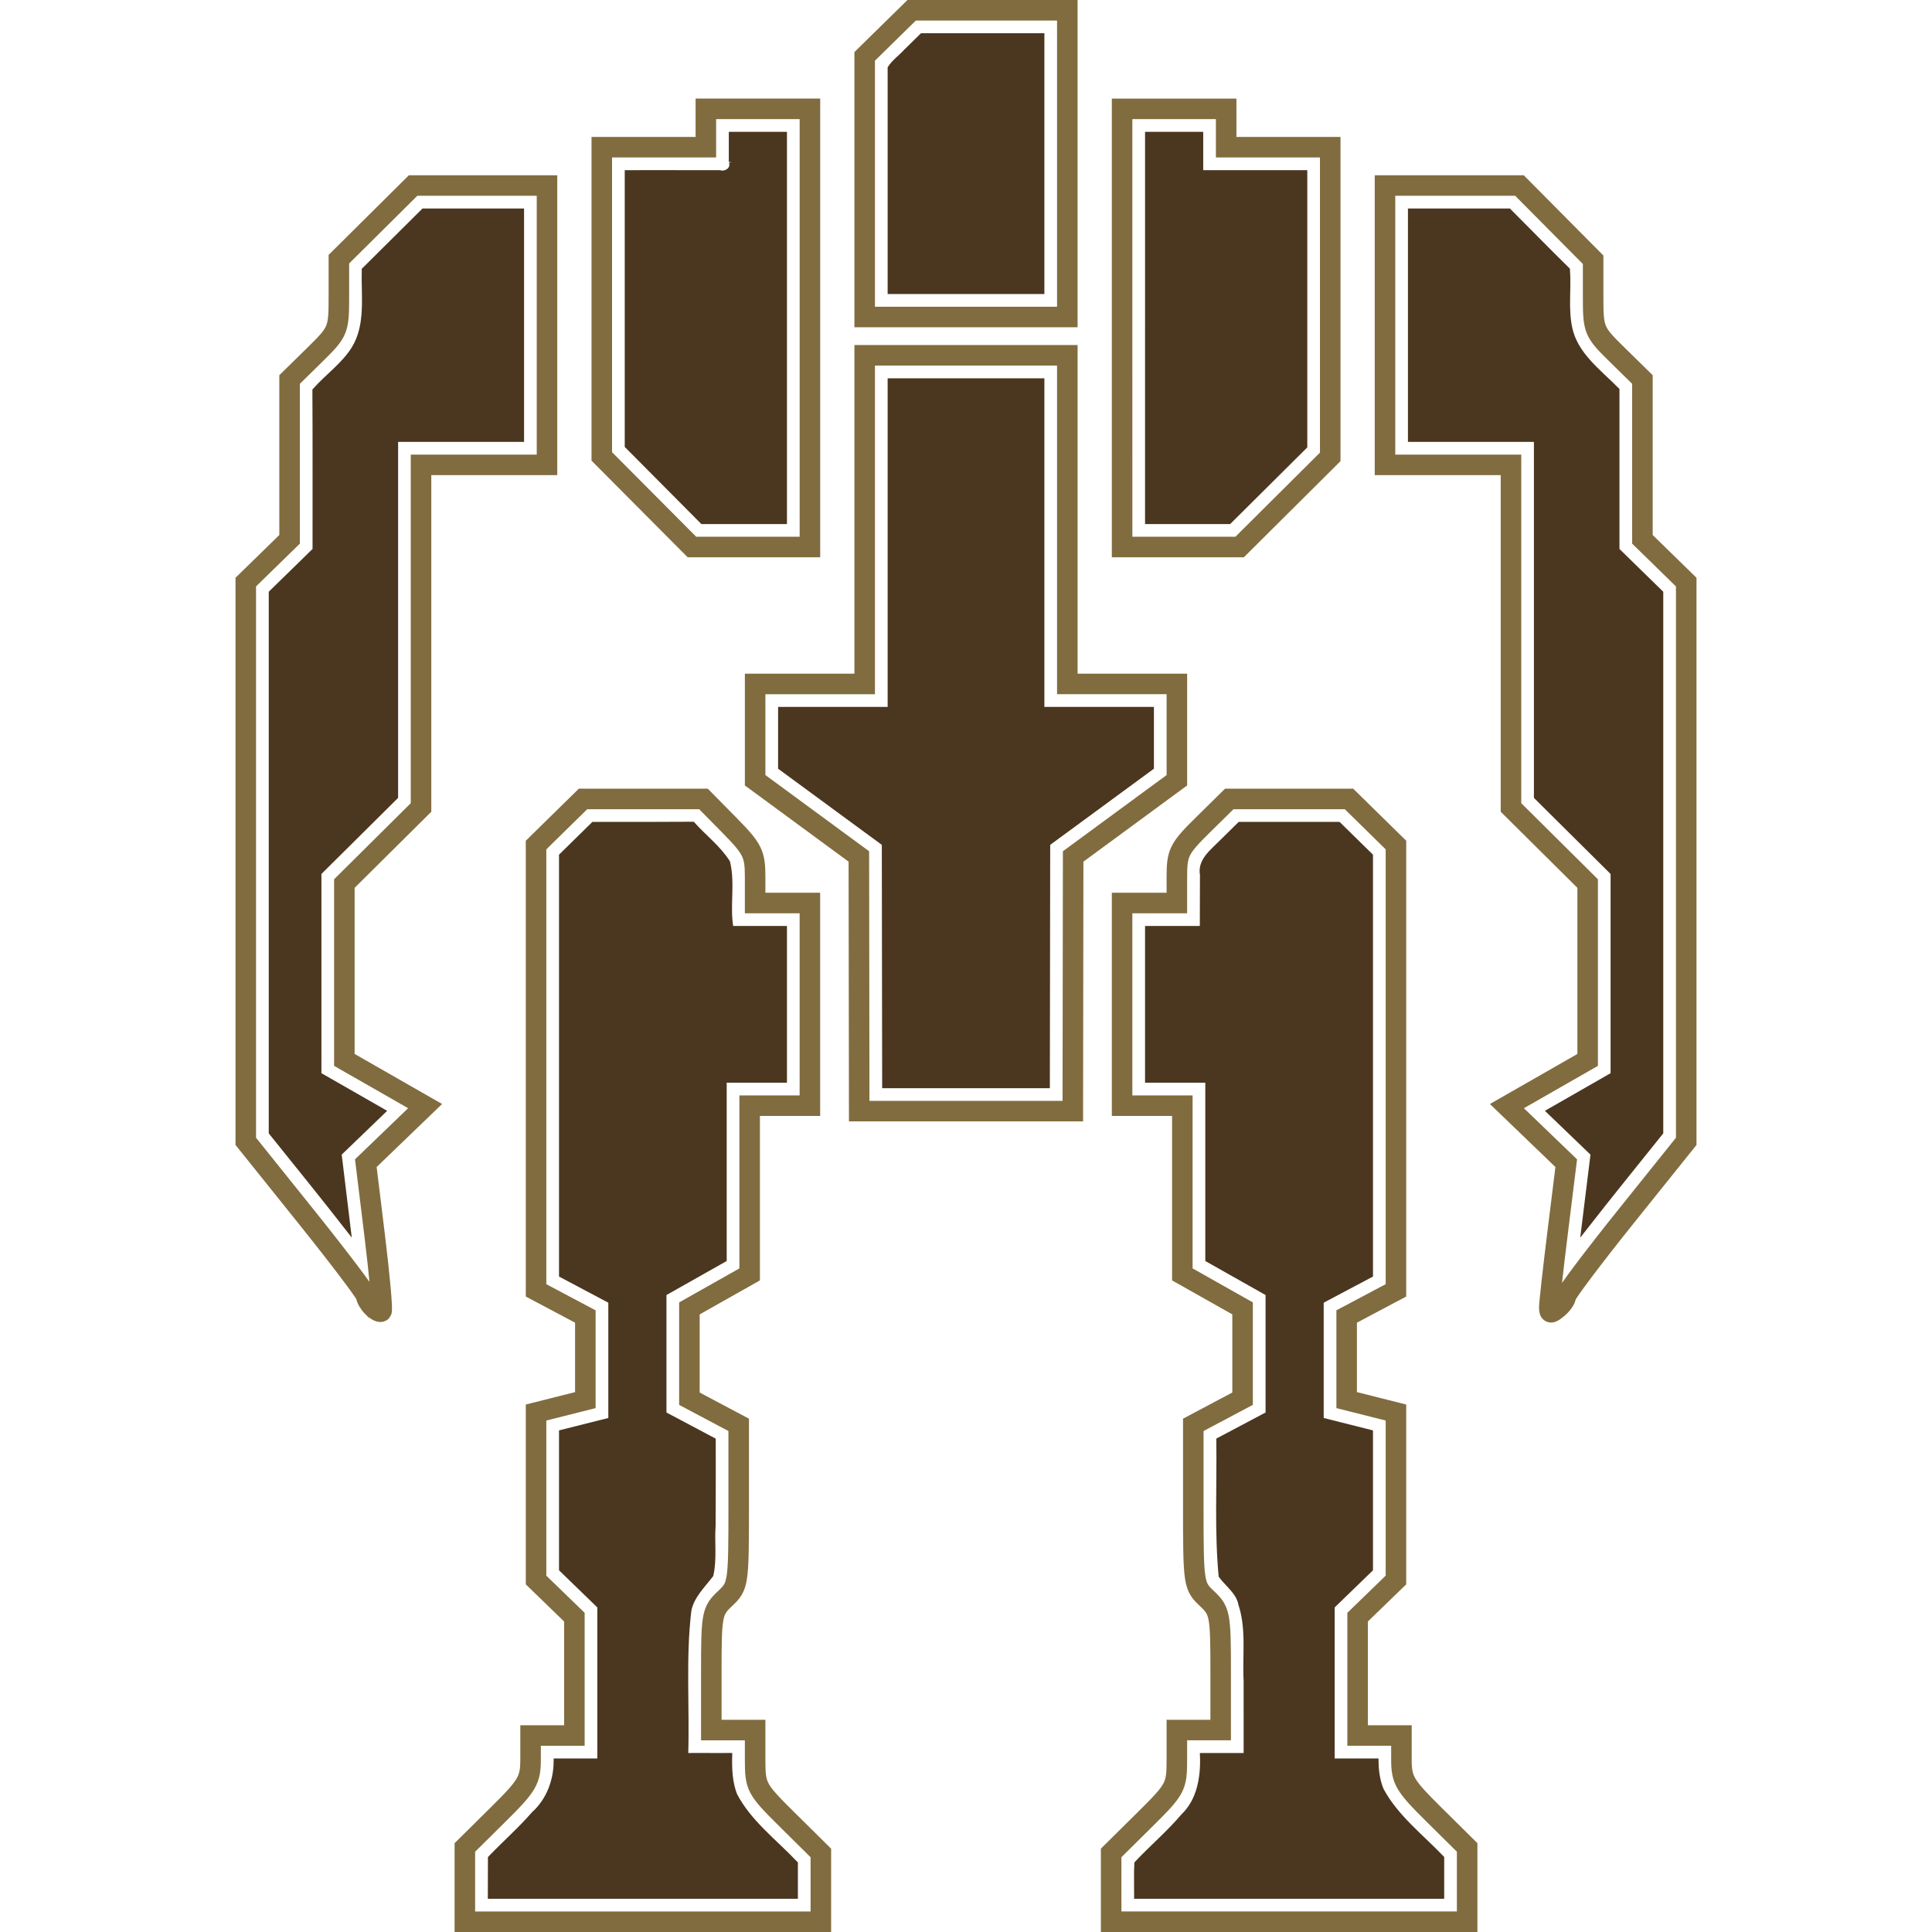
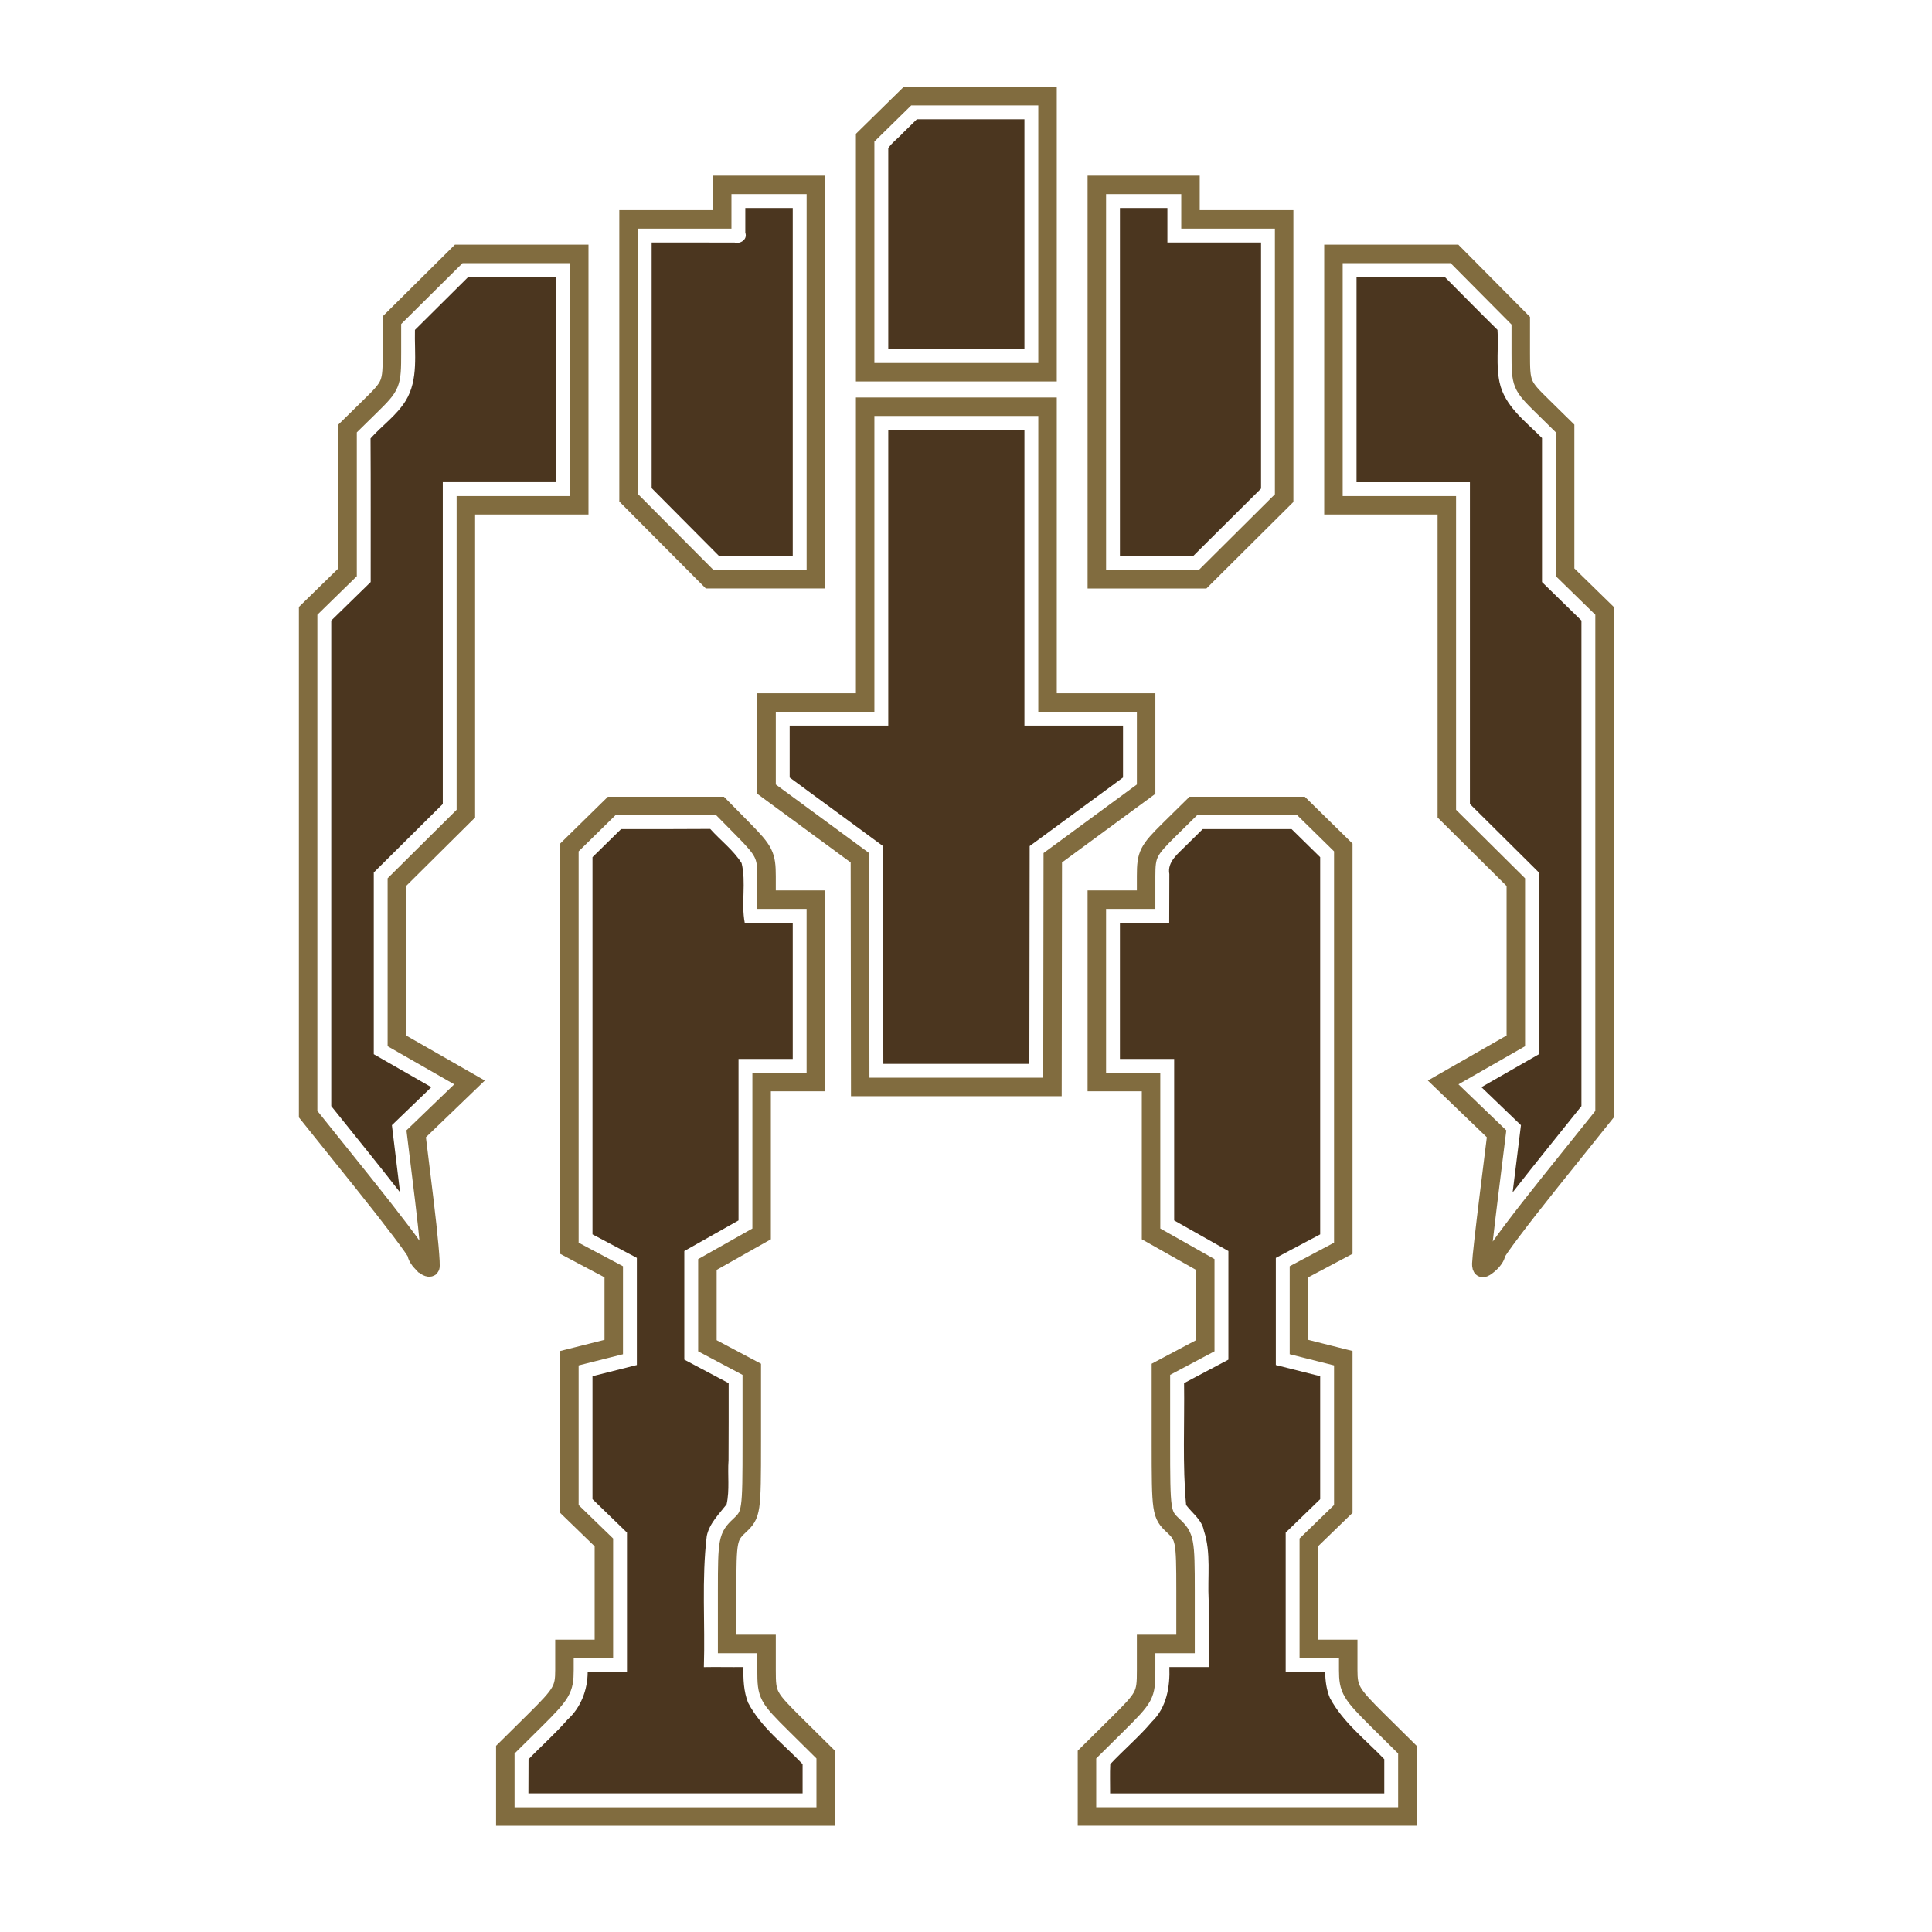
- <svg xmlns="http://www.w3.org/2000/svg" width="1000" height="1000" viewBox="0 0 264.583 264.583" version="1.1" id="mechSVG">
+ <svg xmlns="http://www.w3.org/2000/svg" viewBox="0 0 264.583 264.583" version="1.1" id="mechSVG">
  <defs id="defs1678" />
-   <g id="layer1" style="display:inline" transform="translate(-24.38236,52.33857)">
-     <g id="mech_outline" transform="translate(32.25262)">
-       <g id="mechHead" opacity="1" class="enabled">
-         <path fill="#000000" fill-opacity="0" stroke="#816c3f" stroke-width="2.812" stroke-miterlimit="4" stroke-dasharray="none" d="m 110.545,-26.774 v -17.845 l 3.216,-3.156 3.216,-3.156 h 10.66 10.66 v 21.002 21.002 h -13.876 -13.876 z" class="mechHead" id="head_armor" stroke-opacity="1" />
-         <path fill="#4b361f" fill-opacity="1" stroke="#4b361f" stroke-width="0.744" stroke-miterlimit="4" stroke-dasharray="none" d="m 116.227,-45.272 c -0.689,0.766 -1.633,1.426 -2.164,2.258 0,10.19 0,20.379 0,30.569 6.907,0 13.813,0 20.72,0 0,-11.657 0,-23.314 0,-34.971 -5.457,0 -10.914,0 -16.371,0 -0.728,0.714 -1.457,1.429 -2.185,2.143 z" class="mechHead" id="head_structure" stroke-opacity="1" />
-       </g>
-       <g id="mechLT" opacity="1" class="enabled">
-         <path fill="#000000" fill-opacity="0" stroke="#816c3f" stroke-width="2.812" stroke-miterlimit="4" stroke-dasharray="none" d="m 145.798,-7.429 v -30.002 h 7.126 7.126 v 2.625 2.625 h 7.126 7.126 v 21.206 21.206 l -6.204,6.171 -6.204,6.171 h -8.047 -8.047 z" class="mechLT" id="lt_armor" stroke-opacity="1" />
-         <path fill="#4b361f" fill-opacity="1" stroke="#4b361f" stroke-width="0.744" stroke-miterlimit="4" stroke-dasharray="none" d="m 149.314,-7.429 c 0,8.829 0,17.659 0,26.488 3.709,0 7.418,0 11.127,0 3.449,-3.427 6.897,-6.854 10.346,-10.281 0,-12.481 0,-24.962 0,-37.443 -4.75,0 -9.501,0 -14.251,0 0,-1.75 0,-3.5 0,-5.249 -2.407,0 -4.814,0 -7.221,0 0,8.828 0,17.657 0,26.485 z" class="mechLT" id="lt_structure" stroke-opacity="1" />
-       </g>
-       <g id="mechRT" opacity="1" class="enabled">
-         <path fill="#000000" fill-opacity="0" stroke="#816c3f" stroke-width="2.812" stroke-miterlimit="4" stroke-dasharray="none" d="m 80.714,16.37 -6.171,-6.204 v -21.174 -21.174 h 7.126 7.126 v -2.625 -2.625 h 7.126 7.126 v 30.002 30.002 h -8.08 -8.08 z" class="mechRT" id="rt_armor" stroke-opacity="1" />
-         <path fill="#4b361f" fill-opacity="1" stroke="#4b361f" stroke-width="0.744" stroke-miterlimit="4" stroke-dasharray="none" d="m 92.31,-30.152 c 0.369,0.998 -0.716,1.743 -1.627,1.493 -4.14,-0.016 -8.428,-2.34e-4 -12.624,-0.006 0,12.46 0,24.919 0,37.379 3.427,3.449 6.854,6.897 10.281,10.346 3.73,0 7.459,0 11.189,0 0,-17.658 0,-35.316 0,-52.974 -2.406,0 -4.813,2e-6 -7.219,0 0,1.254 0,2.508 0,3.763 z" class="mechRT" id="rt_structure" stroke-opacity="1" />
-       </g>
-       <g id="mechCT" opacity="1" class="enabled">
-         <path fill="#000000" fill-opacity="0" stroke="#816c3f" stroke-width="2.812" stroke-miterlimit="4" stroke-dasharray="none" d="m 109.772,82.391 -0.024,-17.439 -7.102,-5.218 -7.102,-5.218 v -6.595 -6.595 h 7.501 7.501 V 18.823 -3.679 h 13.876 13.876 v 22.502 22.502 h 7.501 7.501 v 6.595 6.595 l -7.102,5.218 -7.102,5.218 -0.024,17.439 -0.024,17.439 H 124.421 109.795 l -0.024,-17.439 z" class="mechCT" id="ct_armor" stroke-opacity="1" />
-         <path fill="#4b361f" fill-opacity="1" stroke="#4b361f" stroke-width="0.744" stroke-miterlimit="4" stroke-dasharray="none" d="m 114.063,18.823 c 0,8.673 0,17.346 0,26.018 -5.001,0 -10.002,0 -15.003,0 0,2.635 0,5.269 0,7.904 4.735,3.476 9.468,6.954 14.204,10.429 0.015,11.047 0.033,22.094 0.049,33.141 7.407,0 14.813,0 22.22,0 0.015,-11.047 0.032,-22.094 0.047,-33.141 4.736,-3.475 9.469,-6.953 14.204,-10.429 0,-2.635 0,-5.269 0,-7.904 -5,0 -10.001,0 -15.001,0 0,-15.001 0,-30.001 0,-45.002 -6.907,0 -13.813,0 -20.72,0 0,6.328 0,12.656 0,18.984 z" class="mechCT" id="ct_structure" stroke-opacity="1" />
-       </g>
-       <g id="mechLA" opacity="1" class="enabled">
-         <path fill="#000000" fill-opacity="0" stroke="#816c3f" stroke-width="2.812" stroke-miterlimit="4" stroke-dasharray="none" d="m 204.303,126.714 c 0,-0.579 0.522,-5.261 1.16,-10.405 l 1.16,-9.353 -4.063,-3.908 -4.063,-3.908 5.529,-3.163 5.529,-3.163 V 80.737 68.662 l -5.25,-5.21 -5.25,-5.21 V 34.782 11.323 h -8.626 -8.626 v -19.127 -19.127 h 9.208 9.208 l 5.043,5.082 5.043,5.082 v 4.888 c 0,4.802 0.059,4.946 3.375,8.2 l 3.375,3.313 V 10.576 21.519 l 3,2.93 3,2.93 v 38.294 38.294 l -8.251,10.288 c -4.538,5.658 -8.251,10.593 -8.251,10.966 0,0.373 -0.506,1.098 -1.125,1.612 -0.909,0.754 -1.125,0.732 -1.125,-0.118 z" class="mechLA" id="left_arm_armor" stroke-opacity="1" />
-         <path fill="#4b361f" fill-opacity="1" stroke="#4b361f" stroke-width="0.744" stroke-miterlimit="4" stroke-dasharray="none" d="m 185.317,-7.803 c 0,5.204 0,10.407 0,15.611 5.751,0 11.502,0 17.253,0 0,16.322 0,32.645 0,48.967 3.5,3.473 6.998,6.948 10.499,10.421 0,9.218 0,18.435 0,27.653 -2.917,1.671 -5.835,3.34 -8.752,5.011 2.006,1.929 4.011,3.858 6.017,5.786 -0.426,3.408 -0.854,6.816 -1.266,10.226 3.442,-4.416 6.972,-8.761 10.47,-13.132 0,-24.628 0,-49.255 0,-73.883 -2,-1.953 -3.999,-3.906 -5.999,-5.859 0,-7.304 0,-14.609 0,-21.913 -2.482,-2.521 -5.696,-4.825 -6.464,-8.498 -0.561,-2.621 -0.126,-5.311 -0.309,-7.961 -2.695,-2.656 -5.344,-5.357 -8.013,-8.039 -4.479,0 -8.957,0 -13.436,0 0,5.204 0,10.407 0,15.611 z" class="mechLA" id="left_arm_structure" stroke-opacity="1" />
-       </g>
-       <g id="mechRA" opacity="1" class="enabled">
-         <path fill="#000000" fill-opacity="0" stroke="#816c3f" stroke-width="2.812" stroke-miterlimit="4" stroke-dasharray="none" d="m 43.177,126.669 c -0.488,-0.488 -0.888,-1.167 -0.888,-1.508 0,-0.341 -3.713,-5.25 -8.251,-10.908 L 25.788,103.966 V 65.672 27.378 l 3,-2.93 3,-2.93 V 10.576 -0.366 L 35.164,-3.679 c 3.322,-3.26 3.375,-3.391 3.375,-8.239 v -4.927 l 5.082,-5.043 5.082,-5.043 h 9.169 9.169 v 19.127 19.127 h -8.626 -8.626 v 23.46 23.46 l -5.25,5.21 -5.25,5.21 v 12.075 12.075 l 5.529,3.163 5.529,3.163 -4.059,3.908 -4.059,3.908 1.223,9.996 c 0.672,5.498 1.086,10.133 0.918,10.301 -0.167,0.167 -0.704,-0.095 -1.192,-0.583 z" class="mechRA" id="right_arm_armor" stroke-opacity="1" />
-         <path fill="#4b361f" fill-opacity="1" stroke="#4b361f" stroke-width="0.744" stroke-miterlimit="4" stroke-dasharray="none" d="m 46.099,-19.397 c -1.353,1.343 -2.706,2.687 -4.058,4.03 -0.095,3.593 0.57,7.53 -1.398,10.762 -1.392,2.255 -3.616,3.793 -5.359,5.746 0.043,7.285 0.015,14.571 0.021,21.856 -2,1.953 -3.999,3.906 -5.999,5.859 0,24.628 0,49.257 0,73.885 3.496,4.367 7.031,8.705 10.468,13.119 -0.408,-3.406 -0.827,-6.811 -1.24,-10.216 1.999,-1.929 4.001,-3.854 6.002,-5.781 -2.92,-1.672 -5.84,-3.343 -8.76,-5.016 0,-9.218 0,-18.435 0,-27.653 3.501,-3.473 7.001,-6.947 10.501,-10.421 0,-16.322 0,-32.645 0,-48.967 5.75,0 11.5,0 17.25,0 0,-10.407 0,-20.814 0,-31.221 -4.461,0 -8.921,0 -13.382,0 -1.348,1.339 -2.697,2.678 -4.045,4.017 z" class="mechRA" id="right_arm_structure" stroke-opacity="1" />
-       </g>
-       <g id="mechLL" opacity="1" class="enabled">
-         <path fill="#000000" fill-opacity="0" stroke="#816c3f" stroke-width="2.812" stroke-miterlimit="4" stroke-dasharray="none" d="M 144.298,206.127 V 201.416 l 4.5,-4.453 c 4.37,-4.325 4.5,-4.568 4.5,-8.415 v -3.961 h 3 3 v -8.12 c 0,-7.691 -0.099,-8.213 -1.875,-9.882 -1.835,-1.724 -1.875,-1.997 -1.875,-12.778 v -11.016 l 3.375,-1.791 3.375,-1.791 v -6.183 -6.183 l -4.125,-2.328 -4.125,-2.328 V 110.634 99.08 h -4.125 -4.125 V 85.204 71.327 h 3.75 3.75 v -3.591 c 0,-3.295 0.296,-3.882 3.589,-7.126 l 3.589,-3.535 h 8.197 8.197 l 3.216,3.156 3.216,3.156 v 30.492 30.492 l -3.375,1.791 -3.375,1.791 v 5.725 5.725 l 3.375,0.85 3.375,0.85 v 11.468 11.468 l -2.625,2.544 -2.625,2.544 v 8.104 8.104 h 3 3 v 3.211 c 0,2.93 0.394,3.601 4.5,7.665 l 4.5,4.453 v 5.086 5.086 h -24.377 -24.377 z" class="mechLL" id="left_leg_armor" stroke-opacity="1" />
-         <path fill="#4b361f" fill-opacity="1" stroke="#4b361f" stroke-width="0.744" stroke-miterlimit="4" stroke-dasharray="none" d="m 159.363,63.109 c -1.156,1.183 -2.885,2.443 -2.53,4.331 -0.008,2.468 -0.012,4.935 -0.02,7.403 -2.5,0 -4.999,0 -7.499,0 0,6.907 0,13.815 0,20.722 2.751,0 5.501,0 8.252,0 0,8.191 0,16.382 0,24.573 2.75,1.553 5.501,3.105 8.252,4.658 0,5.51 0,11.019 0,16.529 -2.249,1.189 -4.496,2.38 -6.744,3.571 0.085,6.179 -0.256,12.453 0.311,18.548 0.944,1.266 2.401,2.245 2.706,3.902 1.12,3.39 0.536,7.011 0.722,10.51 7.2e-4,3.415 0.001,6.831 0.002,10.246 -1.993,0 -3.986,0 -5.979,0 0.117,2.944 -0.417,6.171 -2.643,8.294 -1.955,2.313 -4.28,4.272 -6.351,6.476 -0.075,1.483 -0.012,2.967 -0.022,4.45 13.906,0 27.811,0 41.717,0 0,-1.735 0,-3.47 0,-5.205 -2.864,-2.99 -6.288,-5.602 -8.269,-9.31 -0.524,-1.246 -0.708,-2.611 -0.722,-3.955 -2.003,0 -4.006,0 -6.01,0 0,-7.071 0,-14.142 0,-21.213 1.751,-1.695 3.499,-3.393 5.249,-5.088 0,-6.236 0,-12.473 0,-18.709 -2.25,-0.567 -4.5,-1.131 -6.749,-1.7 0,-5.434 0,-10.869 0,-16.303 2.251,-1.192 4.499,-2.388 6.749,-3.581 0,-19.131 0,-38.262 0,-57.393 -1.451,-1.425 -2.903,-2.849 -4.354,-4.274 -4.505,0 -9.009,0 -13.514,0 -0.851,0.839 -1.702,1.678 -2.553,2.517 z" class="mechLL" id="left_leg_structure" stroke-opacity="1" />
-       </g>
-       <g id="mechRL" opacity="1" class="enabled">
-         <path fill="#000000" fill-opacity="0" stroke="#816c3f" stroke-width="2.812" stroke-miterlimit="4" stroke-dasharray="none" d="m 55.791,205.752 v -5.086 l 4.5,-4.453 c 4.106,-4.063 4.5,-4.735 4.5,-7.665 v -3.211 h 3 3 v -8.104 -8.104 l -2.625,-2.544 -2.625,-2.544 v -11.468 -11.468 l 3.375,-0.85 3.375,-0.85 v -5.725 -5.725 l -3.375,-1.791 -3.375,-1.791 V 93.881 63.389 l 3.216,-3.156 3.216,-3.156 h 8.25 8.25 l 3.535,3.589 c 3.206,3.255 3.535,3.918 3.535,7.126 v 3.537 h 3.75 3.75 v 13.876 13.876 h -4.125 -4.125 v 11.554 11.554 l -4.125,2.328 -4.125,2.328 v 6.183 6.183 l 3.375,1.791 3.375,1.791 v 11.016 c 0,10.781 -0.04,11.054 -1.875,12.778 -1.776,1.669 -1.875,2.19 -1.875,9.882 v 8.12 h 3 3 v 3.961 c 0,3.847 0.13,4.09 4.5,8.415 l 4.5,4.453 v 4.711 4.711 H 80.168 55.791 Z" class="mechRL" id="right_leg_armor" stroke-opacity="1" />
-         <path fill="#4b361f" fill-opacity="1" stroke="#4b361f" stroke-width="0.744" stroke-miterlimit="4" stroke-dasharray="none" d="m 80.205,60.594 c -2.265,-8.62e-4 -4.531,-0.002 -6.796,-0.003 -1.451,1.424 -2.901,2.847 -4.352,4.271 0,19.132 -2e-6,38.263 0,57.395 2.251,1.193 4.5,2.389 6.752,3.581 0,5.434 0,10.869 0,16.303 -2.25,0.569 -4.501,1.133 -6.752,1.7 0,6.236 -2e-6,12.473 0,18.709 1.75,1.696 3.498,3.394 5.249,5.088 0,7.071 0,14.142 0,21.213 -1.994,0 -3.987,0 -5.981,0 -0.007,2.698 -1.038,5.424 -3.068,7.248 -1.85,2.133 -3.98,3.997 -5.933,6.032 -0.014,1.73 -0.022,3.46 -0.018,5.19 13.907,0 27.815,0 41.722,0 0,-1.484 0,-2.969 0,-4.453 -2.862,-3.017 -6.343,-5.609 -8.301,-9.357 -0.67,-1.717 -0.745,-3.589 -0.698,-5.41 -2.008,0.025 -4.017,-0.029 -6.025,0.008 0.212,-6.648 -0.358,-13.336 0.441,-19.954 0.398,-1.921 1.877,-3.339 3.018,-4.817 0.488,-2.197 0.133,-4.47 0.295,-6.698 0.021,-3.912 0.025,-7.823 0.019,-11.735 -2.25,-1.193 -4.499,-2.389 -6.749,-3.581 0,-5.51 2e-6,-11.019 0,-16.529 2.749,-1.553 5.499,-3.105 8.249,-4.658 0,-8.191 0,-16.382 0,-24.573 2.751,0 5.501,0 8.252,0 0,-6.907 0,-13.815 0,-20.722 -2.436,0 -4.871,0 -7.307,0 -0.573,-3.002 0.244,-6.097 -0.477,-9.077 -1.274,-2.002 -3.206,-3.444 -4.772,-5.197 -2.256,0.009 -4.512,0.017 -6.767,0.026 z" class="mechRL" id="right_leg_structure" stroke-opacity="1" />
+   <g id="animationGroup">
+     <animateTransform id="loadingAnim" attributeName="transform" type="rotate" from="0 132.292 132.292" to="360 132.292 132.292" dur="2s" repeatCount="indefinite" begin="indefinite" />
+     <g id="transformLayer" transform="scale(0.9 0.9) translate(13.22917,13.22917)">
+       <g id="layer1" style="display:inline" transform="translate(-24.38236,52.33857)">
+         <g id="mech_outline" transform="translate(32.25262)">
+           <g id="mechHead" opacity="1" class="enabled">
+             <path fill="#000000" fill-opacity="0" stroke="#816c3f" stroke-width="2.812" stroke-miterlimit="4" stroke-dasharray="none" d="m 110.545,-26.774 v -17.845 l 3.216,-3.156 3.216,-3.156 h 10.66 10.66 v 21.002 21.002 h -13.876 -13.876 z" class="mechHead" id="head_armor">
+                   </path>
+             <path fill="#4b361f" fill-opacity="1" stroke="#4b361f" stroke-opacity="0" stroke-width="0.744" stroke-miterlimit="4" stroke-dasharray="none" d="m 116.227,-45.272 c -0.689,0.766 -1.633,1.426 -2.164,2.258 0,10.19 0,20.379 0,30.569 6.907,0 13.813,0 20.72,0 0,-11.657 0,-23.314 0,-34.971 -5.457,0 -10.914,0 -16.371,0 -0.728,0.714 -1.457,1.429 -2.185,2.143 z" class="mechHead" id="head_structure" />
+           </g>
+           <g id="mechLT" opacity="1" class="enabled">
+             <path fill="#000000" fill-opacity="0" stroke="#816c3f" stroke-width="2.812" stroke-miterlimit="4" stroke-dasharray="none" d="m 145.798,-7.429 v -30.002 h 7.126 7.126 v 2.625 2.625 h 7.126 7.126 v 21.206 21.206 l -6.204,6.171 -6.204,6.171 h -8.047 -8.047 z" class="mechLT" id="lt_armor" />
+             <path fill="#4b361f" fill-opacity="1" stroke="#4b361f" stroke-opacity="0" stroke-width="0.744" stroke-miterlimit="4" stroke-dasharray="none" d="m 149.314,-7.429 c 0,8.829 0,17.659 0,26.488 3.709,0 7.418,0 11.127,0 3.449,-3.427 6.897,-6.854 10.346,-10.281 0,-12.481 0,-24.962 0,-37.443 -4.75,0 -9.501,0 -14.251,0 0,-1.75 0,-3.5 0,-5.249 -2.407,0 -4.814,0 -7.221,0 0,8.828 0,17.657 0,26.485 z" class="mechLT" id="lt_structure" />
+           </g>
+           <g id="mechRT" opacity="1" class="enabled">
+             <path fill="#000000" fill-opacity="0" stroke="#816c3f" stroke-width="2.812" stroke-miterlimit="4" stroke-dasharray="none" d="m 80.714,16.37 -6.171,-6.204 v -21.174 -21.174 h 7.126 7.126 v -2.625 -2.625 h 7.126 7.126 v 30.002 30.002 h -8.08 -8.08 z" class="mechRT" id="rt_armor" />
+             <path fill="#4b361f" fill-opacity="1" stroke="#4b361f" stroke-opacity="0" stroke-width="0.744" stroke-miterlimit="4" stroke-dasharray="none" d="m 92.31,-30.152 c 0.369,0.998 -0.716,1.743 -1.627,1.493 -4.14,-0.016 -8.428,-2.34e-4 -12.624,-0.006 0,12.46 0,24.919 0,37.379 3.427,3.449 6.854,6.897 10.281,10.346 3.73,0 7.459,0 11.189,0 0,-17.658 0,-35.316 0,-52.974 -2.406,0 -4.813,2e-6 -7.219,0 0,1.254 0,2.508 0,3.763 z" class="mechRT" id="rt_structure" />
+           </g>
+           <g id="mechCT" opacity="1" class="enabled">
+             <path fill="#000000" fill-opacity="0" stroke="#816c3f" stroke-width="2.812" stroke-miterlimit="4" stroke-dasharray="none" d="m 109.772,82.391 -0.024,-17.439 -7.102,-5.218 -7.102,-5.218 v -6.595 -6.595 h 7.501 7.501 V 18.823 -3.679 h 13.876 13.876 v 22.502 22.502 h 7.501 7.501 v 6.595 6.595 l -7.102,5.218 -7.102,5.218 -0.024,17.439 -0.024,17.439 H 124.421 109.795 l -0.024,-17.439 z" class="mechCT" id="ct_armor" />
+             <path fill="#4b361f" fill-opacity="1" stroke="#4b361f" stroke-opacity="0" stroke-width="0.744" stroke-miterlimit="4" stroke-dasharray="none" d="m 114.063,18.823 c 0,8.673 0,17.346 0,26.018 -5.001,0 -10.002,0 -15.003,0 0,2.635 0,5.269 0,7.904 4.735,3.476 9.468,6.954 14.204,10.429 0.015,11.047 0.033,22.094 0.049,33.141 7.407,0 14.813,0 22.22,0 0.015,-11.047 0.032,-22.094 0.047,-33.141 4.736,-3.475 9.469,-6.953 14.204,-10.429 0,-2.635 0,-5.269 0,-7.904 -5,0 -10.001,0 -15.001,0 0,-15.001 0,-30.001 0,-45.002 -6.907,0 -13.813,0 -20.72,0 0,6.328 0,12.656 0,18.984 z" class="mechCT" id="ct_structure" />
+           </g>
+           <g id="mechLA" opacity="1" class="enabled">
+             <path fill="#000000" fill-opacity="0" stroke="#816c3f" stroke-width="2.812" stroke-miterlimit="4" stroke-dasharray="none" d="m 204.303,126.714 c 0,-0.579 0.522,-5.261 1.16,-10.405 l 1.16,-9.353 -4.063,-3.908 -4.063,-3.908 5.529,-3.163 5.529,-3.163 V 80.737 68.662 l -5.25,-5.21 -5.25,-5.21 V 34.782 11.323 h -8.626 -8.626 v -19.127 -19.127 h 9.208 9.208 l 5.043,5.082 5.043,5.082 v 4.888 c 0,4.802 0.059,4.946 3.375,8.2 l 3.375,3.313 V 10.576 21.519 l 3,2.93 3,2.93 v 38.294 38.294 l -8.251,10.288 c -4.538,5.658 -8.251,10.593 -8.251,10.966 0,0.373 -0.506,1.098 -1.125,1.612 -0.909,0.754 -1.125,0.732 -1.125,-0.118 z" class="mechLA" id="left_arm_armor" />
+             <path fill="#4b361f" fill-opacity="1" stroke="#4b361f" stroke-opacity="0" stroke-width="0.744" stroke-miterlimit="4" stroke-dasharray="none" d="m 185.317,-7.803 c 0,5.204 0,10.407 0,15.611 5.751,0 11.502,0 17.253,0 0,16.322 0,32.645 0,48.967 3.5,3.473 6.998,6.948 10.499,10.421 0,9.218 0,18.435 0,27.653 -2.917,1.671 -5.835,3.34 -8.752,5.011 2.006,1.929 4.011,3.858 6.017,5.786 -0.426,3.408 -0.854,6.816 -1.266,10.226 3.442,-4.416 6.972,-8.761 10.47,-13.132 0,-24.628 0,-49.255 0,-73.883 -2,-1.953 -3.999,-3.906 -5.999,-5.859 0,-7.304 0,-14.609 0,-21.913 -2.482,-2.521 -5.696,-4.825 -6.464,-8.498 -0.561,-2.621 -0.126,-5.311 -0.309,-7.961 -2.695,-2.656 -5.344,-5.357 -8.013,-8.039 -4.479,0 -8.957,0 -13.436,0 0,5.204 0,10.407 0,15.611 z" class="mechLA" id="left_arm_structure" />
+           </g>
+           <g id="mechRA" opacity="1" class="enabled">
+             <path fill="#000000" fill-opacity="0" stroke="#816c3f" stroke-width="2.812" stroke-miterlimit="4" stroke-dasharray="none" d="m 43.177,126.669 c -0.488,-0.488 -0.888,-1.167 -0.888,-1.508 0,-0.341 -3.713,-5.25 -8.251,-10.908 L 25.788,103.966 V 65.672 27.378 l 3,-2.93 3,-2.93 V 10.576 -0.366 L 35.164,-3.679 c 3.322,-3.26 3.375,-3.391 3.375,-8.239 v -4.927 l 5.082,-5.043 5.082,-5.043 h 9.169 9.169 v 19.127 19.127 h -8.626 -8.626 v 23.46 23.46 l -5.25,5.21 -5.25,5.21 v 12.075 12.075 l 5.529,3.163 5.529,3.163 -4.059,3.908 -4.059,3.908 1.223,9.996 c 0.672,5.498 1.086,10.133 0.918,10.301 -0.167,0.167 -0.704,-0.095 -1.192,-0.583 z" class="mechRA" id="right_arm_armor" />
+             <path fill="#4b361f" fill-opacity="1" stroke="#4b361f" stroke-opacity="0" stroke-width="0.744" stroke-miterlimit="4" stroke-dasharray="none" d="m 46.099,-19.397 c -1.353,1.343 -2.706,2.687 -4.058,4.03 -0.095,3.593 0.57,7.53 -1.398,10.762 -1.392,2.255 -3.616,3.793 -5.359,5.746 0.043,7.285 0.015,14.571 0.021,21.856 -2,1.953 -3.999,3.906 -5.999,5.859 0,24.628 0,49.257 0,73.885 3.496,4.367 7.031,8.705 10.468,13.119 -0.408,-3.406 -0.827,-6.811 -1.24,-10.216 1.999,-1.929 4.001,-3.854 6.002,-5.781 -2.92,-1.672 -5.84,-3.343 -8.76,-5.016 0,-9.218 0,-18.435 0,-27.653 3.501,-3.473 7.001,-6.947 10.501,-10.421 0,-16.322 0,-32.645 0,-48.967 5.75,0 11.5,0 17.25,0 0,-10.407 0,-20.814 0,-31.221 -4.461,0 -8.921,0 -13.382,0 -1.348,1.339 -2.697,2.678 -4.045,4.017 z" class="mechRA" id="right_arm_structure" />
+           </g>
+           <g id="mechLL" opacity="1" class="enabled">
+             <path fill="#000000" fill-opacity="0" stroke="#816c3f" stroke-width="2.812" stroke-miterlimit="4" stroke-dasharray="none" d="M 144.298,206.127 V 201.416 l 4.5,-4.453 c 4.37,-4.325 4.5,-4.568 4.5,-8.415 v -3.961 h 3 3 v -8.12 c 0,-7.691 -0.099,-8.213 -1.875,-9.882 -1.835,-1.724 -1.875,-1.997 -1.875,-12.778 v -11.016 l 3.375,-1.791 3.375,-1.791 v -6.183 -6.183 l -4.125,-2.328 -4.125,-2.328 V 110.634 99.08 h -4.125 -4.125 V 85.204 71.327 h 3.75 3.75 v -3.591 c 0,-3.295 0.296,-3.882 3.589,-7.126 l 3.589,-3.535 h 8.197 8.197 l 3.216,3.156 3.216,3.156 v 30.492 30.492 l -3.375,1.791 -3.375,1.791 v 5.725 5.725 l 3.375,0.85 3.375,0.85 v 11.468 11.468 l -2.625,2.544 -2.625,2.544 v 8.104 8.104 h 3 3 v 3.211 c 0,2.93 0.394,3.601 4.5,7.665 l 4.5,4.453 v 5.086 5.086 h -24.377 -24.377 z" class="mechLL" id="left_leg_armor" />
+             <path fill="#4b361f" fill-opacity="1" stroke="#4b361f" stroke-opacity="0" stroke-width="0.744" stroke-miterlimit="4" stroke-dasharray="none" d="m 159.363,63.109 c -1.156,1.183 -2.885,2.443 -2.53,4.331 -0.008,2.468 -0.012,4.935 -0.02,7.403 -2.5,0 -4.999,0 -7.499,0 0,6.907 0,13.815 0,20.722 2.751,0 5.501,0 8.252,0 0,8.191 0,16.382 0,24.573 2.75,1.553 5.501,3.105 8.252,4.658 0,5.51 0,11.019 0,16.529 -2.249,1.189 -4.496,2.38 -6.744,3.571 0.085,6.179 -0.256,12.453 0.311,18.548 0.944,1.266 2.401,2.245 2.706,3.902 1.12,3.39 0.536,7.011 0.722,10.51 7.2e-4,3.415 0.001,6.831 0.002,10.246 -1.993,0 -3.986,0 -5.979,0 0.117,2.944 -0.417,6.171 -2.643,8.294 -1.955,2.313 -4.28,4.272 -6.351,6.476 -0.075,1.483 -0.012,2.967 -0.022,4.45 13.906,0 27.811,0 41.717,0 0,-1.735 0,-3.47 0,-5.205 -2.864,-2.99 -6.288,-5.602 -8.269,-9.31 -0.524,-1.246 -0.708,-2.611 -0.722,-3.955 -2.003,0 -4.006,0 -6.01,0 0,-7.071 0,-14.142 0,-21.213 1.751,-1.695 3.499,-3.393 5.249,-5.088 0,-6.236 0,-12.473 0,-18.709 -2.25,-0.567 -4.5,-1.131 -6.749,-1.7 0,-5.434 0,-10.869 0,-16.303 2.251,-1.192 4.499,-2.388 6.749,-3.581 0,-19.131 0,-38.262 0,-57.393 -1.451,-1.425 -2.903,-2.849 -4.354,-4.274 -4.505,0 -9.009,0 -13.514,0 -0.851,0.839 -1.702,1.678 -2.553,2.517 z" class="mechLL" id="left_leg_structure" />
+           </g>
+           <g id="mechRL" opacity="1" class="enabled">
+             <path fill="#000000" fill-opacity="0" stroke="#816c3f" stroke-width="2.812" stroke-miterlimit="4" stroke-dasharray="none" d="m 55.791,205.752 v -5.086 l 4.5,-4.453 c 4.106,-4.063 4.5,-4.735 4.5,-7.665 v -3.211 h 3 3 v -8.104 -8.104 l -2.625,-2.544 -2.625,-2.544 v -11.468 -11.468 l 3.375,-0.85 3.375,-0.85 v -5.725 -5.725 l -3.375,-1.791 -3.375,-1.791 V 93.881 63.389 l 3.216,-3.156 3.216,-3.156 h 8.25 8.25 l 3.535,3.589 c 3.206,3.255 3.535,3.918 3.535,7.126 v 3.537 h 3.75 3.75 v 13.876 13.876 h -4.125 -4.125 v 11.554 11.554 l -4.125,2.328 -4.125,2.328 v 6.183 6.183 l 3.375,1.791 3.375,1.791 v 11.016 c 0,10.781 -0.04,11.054 -1.875,12.778 -1.776,1.669 -1.875,2.19 -1.875,9.882 v 8.12 h 3 3 v 3.961 c 0,3.847 0.13,4.09 4.5,8.415 l 4.5,4.453 v 4.711 4.711 H 80.168 55.791 Z" class="mechRL" id="right_leg_armor" />
+             <path fill="#4b361f" fill-opacity="1" stroke="#4b361f" stroke-opacity="0" stroke-width="0.744" stroke-miterlimit="4" stroke-dasharray="none" d="m 80.205,60.594 c -2.265,-8.62e-4 -4.531,-0.002 -6.796,-0.003 -1.451,1.424 -2.901,2.847 -4.352,4.271 0,19.132 -2e-6,38.263 0,57.395 2.251,1.193 4.5,2.389 6.752,3.581 0,5.434 0,10.869 0,16.303 -2.25,0.569 -4.501,1.133 -6.752,1.7 0,6.236 -2e-6,12.473 0,18.709 1.75,1.696 3.498,3.394 5.249,5.088 0,7.071 0,14.142 0,21.213 -1.994,0 -3.987,0 -5.981,0 -0.007,2.698 -1.038,5.424 -3.068,7.248 -1.85,2.133 -3.98,3.997 -5.933,6.032 -0.014,1.73 -0.022,3.46 -0.018,5.19 13.907,0 27.815,0 41.722,0 0,-1.484 0,-2.969 0,-4.453 -2.862,-3.017 -6.343,-5.609 -8.301,-9.357 -0.67,-1.717 -0.745,-3.589 -0.698,-5.41 -2.008,0.025 -4.017,-0.029 -6.025,0.008 0.212,-6.648 -0.358,-13.336 0.441,-19.954 0.398,-1.921 1.877,-3.339 3.018,-4.817 0.488,-2.197 0.133,-4.47 0.295,-6.698 0.021,-3.912 0.025,-7.823 0.019,-11.735 -2.25,-1.193 -4.499,-2.389 -6.749,-3.581 0,-5.51 2e-6,-11.019 0,-16.529 2.749,-1.553 5.499,-3.105 8.249,-4.658 0,-8.191 0,-16.382 0,-24.573 2.751,0 5.501,0 8.252,0 0,-6.907 0,-13.815 0,-20.722 -2.436,0 -4.871,0 -7.307,0 -0.573,-3.002 0.244,-6.097 -0.477,-9.077 -1.274,-2.002 -3.206,-3.444 -4.772,-5.197 -2.256,0.009 -4.512,0.017 -6.767,0.026 z" class="mechRL" id="right_leg_structure" />
+           </g>
+         </g>
      </g>
    </g>
  </g>
</svg>
